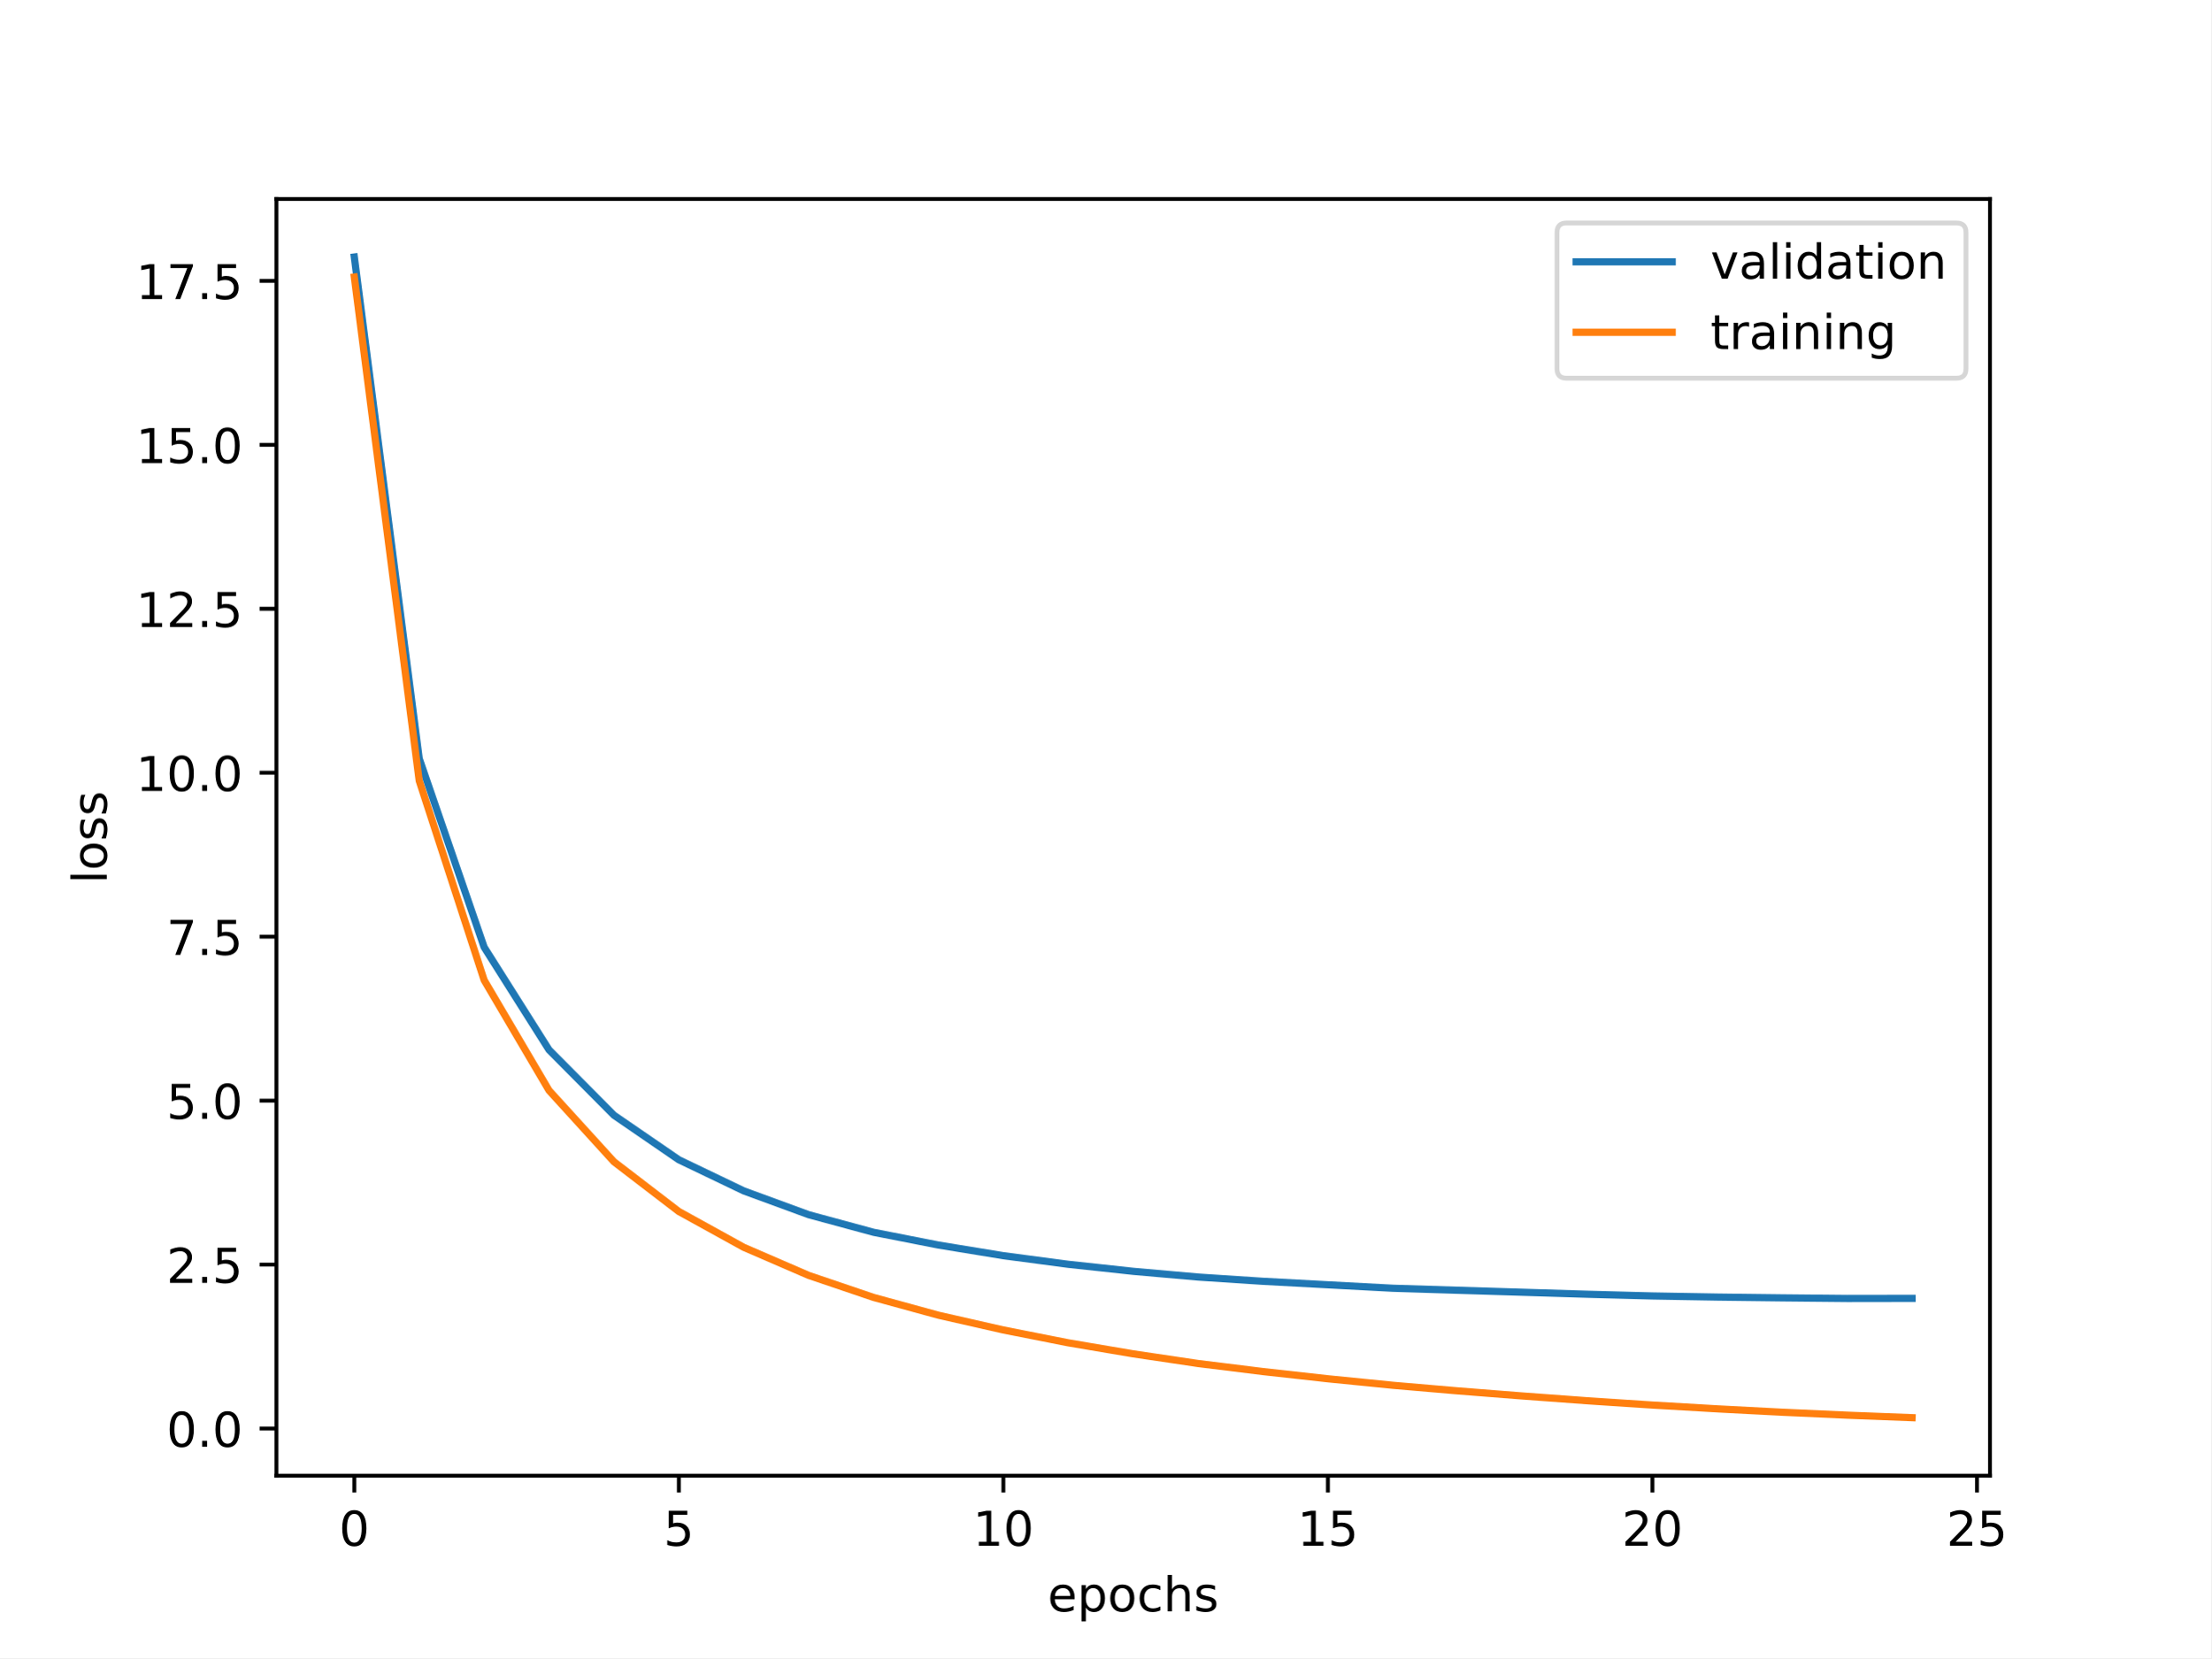
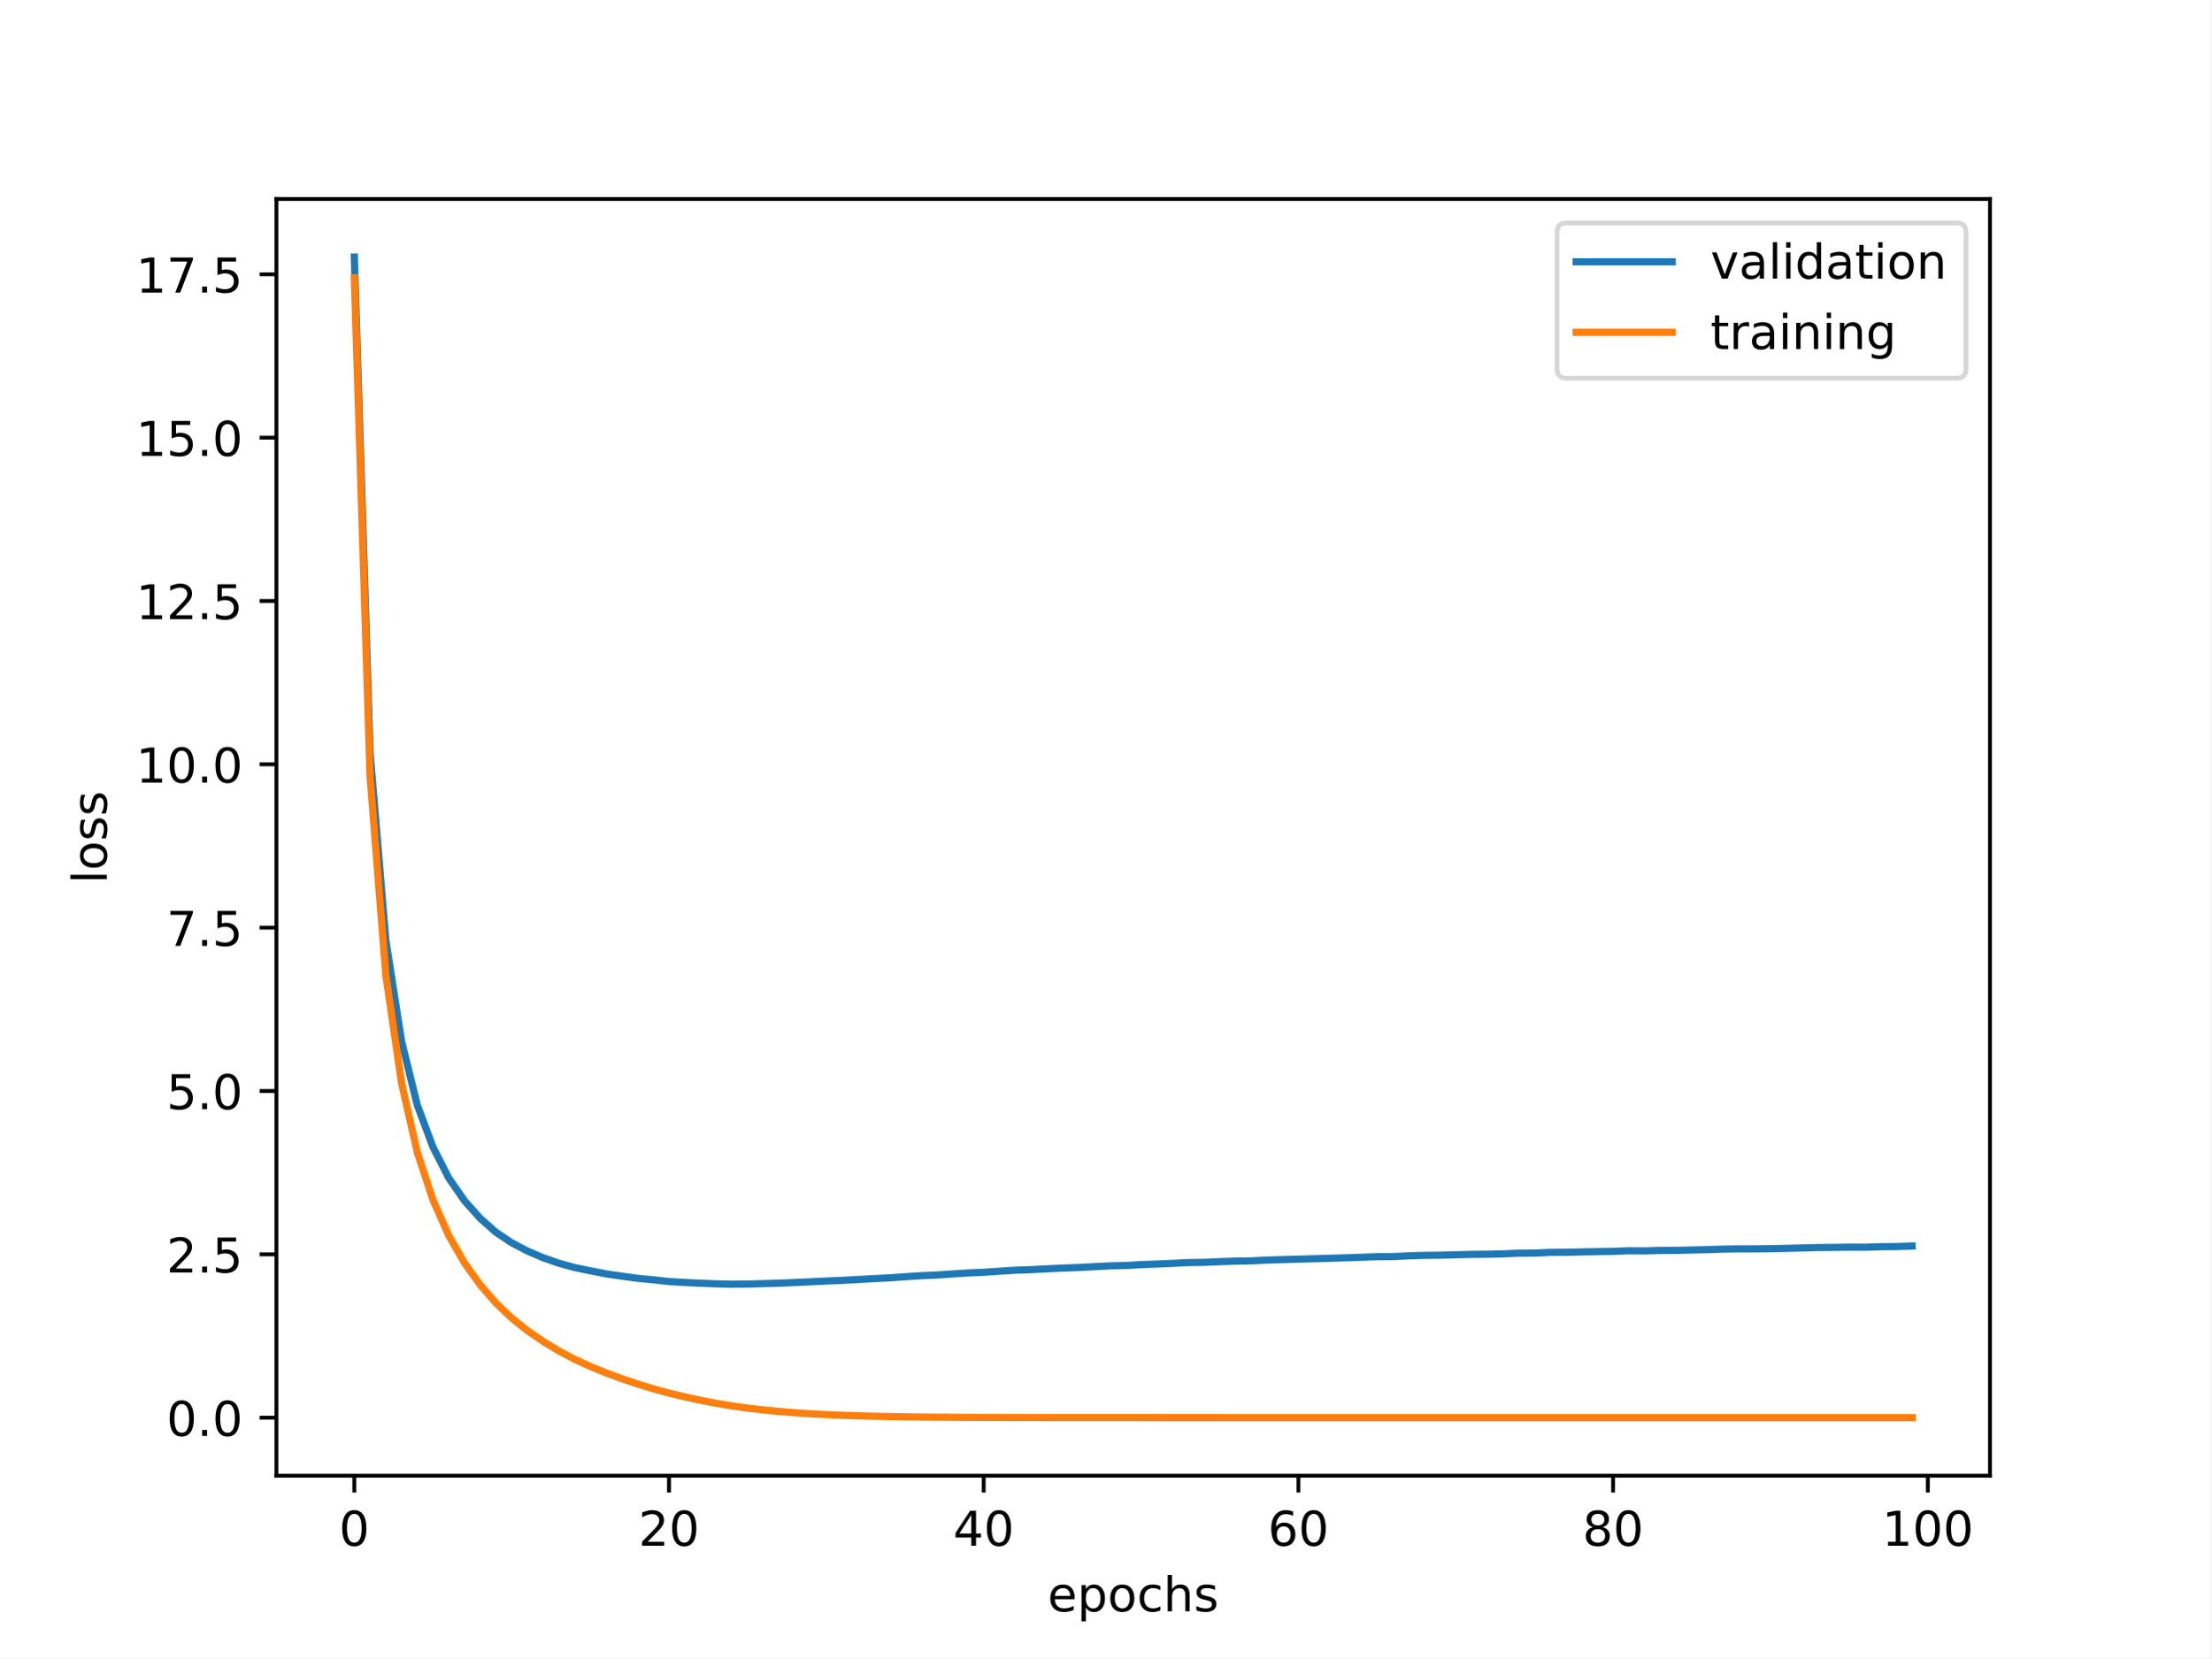
<svg xmlns="http://www.w3.org/2000/svg" xmlns:xlink="http://www.w3.org/1999/xlink" height="345.6pt" version="1.1" viewBox="0 0 460.8 345.6" width="460.8pt">
  <defs>
    <style type="text/css">
*{stroke-linecap:butt;stroke-linejoin:round;}
  </style>
  </defs>
  <g id="figure_1">
    <g id="patch_1">
      <path d="M 0 345.6  L 460.8 345.6  L 460.8 0  L 0 0  z " style="fill:#ffffff;" />
    </g>
    <g id="axes_1">
      <g id="patch_2">
        <path d="M 57.6 307.584  L 414.72 307.584  L 414.72 41.472  L 57.6 41.472  z " style="fill:#ffffff;" />
      </g>
      <g id="matplotlib.axis_1">
        <g id="xtick_1">
          <g id="line2d_1">
            <defs>
-               <path d="M 0 0  L 0 3.5  " id="m784c48d87c" style="stroke:#000000;stroke-width:0.8;" />
-             </defs>
-             <g>
-               <use style="stroke:#000000;stroke-width:0.8;" x="73.833" xlink:href="#m784c48d87c" y="307.584" />
+               <path d="M 0 0  L 0 3.5  " id="m3a39db0a97" style="stroke:#000000;stroke-width:0.8;" />
+             </defs>
+             <g>
+               <use style="stroke:#000000;stroke-width:0.8;" x="73.833" xlink:href="#m3a39db0a97" y="307.584" />
            </g>
          </g>
          <g id="text_1">
            <defs>
              <path d="M 31.781 66.406  Q 24.172 66.406 20.328 58.906  Q 16.5 51.422 16.5 36.375  Q 16.5 21.391 20.328 13.891  Q 24.172 6.391 31.781 6.391  Q 39.453 6.391 43.281 13.891  Q 47.125 21.391 47.125 36.375  Q 47.125 51.422 43.281 58.906  Q 39.453 66.406 31.781 66.406  z M 31.781 74.219  Q 44.047 74.219 50.516 64.516  Q 56.984 54.828 56.984 36.375  Q 56.984 17.969 50.516 8.266  Q 44.047 -1.422 31.781 -1.422  Q 19.531 -1.422 13.062 8.266  Q 6.594 17.969 6.594 36.375  Q 6.594 54.828 13.062 64.516  Q 19.531 74.219 31.781 74.219  z " id="DejaVuSans-48" />
            </defs>
            <g transform="translate(70.65148 322.1824)scale(0.1 -0.1)">
              <use xlink:href="#DejaVuSans-48" />
            </g>
          </g>
        </g>
        <g id="xtick_2">
          <g id="line2d_2">
            <g>
-               <use style="stroke:#000000;stroke-width:0.8;" x="141.469" xlink:href="#m784c48d87c" y="307.584" />
+               <use style="stroke:#000000;stroke-width:0.8;" x="139.42" xlink:href="#m3a39db0a97" y="307.584" />
            </g>
          </g>
          <g id="text_2">
            <defs>
-               <path d="M 10.797 72.906  L 49.516 72.906  L 49.516 64.594  L 19.828 64.594  L 19.828 46.734  Q 21.969 47.469 24.109 47.828  Q 26.266 48.188 28.422 48.188  Q 40.625 48.188 47.75 41.5  Q 54.891 34.812 54.891 23.391  Q 54.891 11.625 47.562 5.094  Q 40.234 -1.422 26.906 -1.422  Q 22.312 -1.422 17.547 -0.641  Q 12.797 0.141 7.719 1.703  L 7.719 11.625  Q 12.109 9.234 16.797 8.062  Q 21.484 6.891 26.703 6.891  Q 35.156 6.891 40.078 11.328  Q 45.016 15.766 45.016 23.391  Q 45.016 31 40.078 35.438  Q 35.156 39.891 26.703 39.891  Q 22.75 39.891 18.812 39.016  Q 14.891 38.141 10.797 36.281  z " id="DejaVuSans-53" />
-             </defs>
-             <g transform="translate(138.2878 322.1824)scale(0.1 -0.1)">
-               <use xlink:href="#DejaVuSans-53" />
+               <path d="M 19.188 8.297  L 53.609 8.297  L 53.609 0  L 7.328 0  L 7.328 8.297  Q 12.938 14.109 22.625 23.891  Q 32.328 33.688 34.812 36.531  Q 39.547 41.844 41.422 45.531  Q 43.312 49.219 43.312 52.781  Q 43.312 58.594 39.234 62.25  Q 35.156 65.922 28.609 65.922  Q 23.969 65.922 18.812 64.312  Q 13.672 62.703 7.812 59.422  L 7.812 69.391  Q 13.766 71.781 18.938 73  Q 24.125 74.219 28.422 74.219  Q 39.75 74.219 46.484 68.547  Q 53.219 62.891 53.219 53.422  Q 53.219 48.922 51.531 44.891  Q 49.859 40.875 45.406 35.406  Q 44.188 33.984 37.641 27.219  Q 31.109 20.453 19.188 8.297  z " id="DejaVuSans-50" />
+             </defs>
+             <g transform="translate(133.057 322.1824)scale(0.1 -0.1)">
+               <use xlink:href="#DejaVuSans-50" />
+               <use x="63.623" xlink:href="#DejaVuSans-48" />
            </g>
          </g>
        </g>
        <g id="xtick_3">
          <g id="line2d_3">
            <g>
-               <use style="stroke:#000000;stroke-width:0.8;" x="209.105" xlink:href="#m784c48d87c" y="307.584" />
+               <use style="stroke:#000000;stroke-width:0.8;" x="205.006" xlink:href="#m3a39db0a97" y="307.584" />
            </g>
          </g>
          <g id="text_3">
            <defs>
-               <path d="M 12.406 8.297  L 28.516 8.297  L 28.516 63.922  L 10.984 60.406  L 10.984 69.391  L 28.422 72.906  L 38.281 72.906  L 38.281 8.297  L 54.391 8.297  L 54.391 0  L 12.406 0  z " id="DejaVuSans-49" />
-             </defs>
-             <g transform="translate(202.743 322.1824)scale(0.1 -0.1)">
-               <use xlink:href="#DejaVuSans-49" />
+               <path d="M 37.797 64.312  L 12.891 25.391  L 37.797 25.391  z M 35.203 72.906  L 47.609 72.906  L 47.609 25.391  L 58.016 25.391  L 58.016 17.188  L 47.609 17.188  L 47.609 0  L 37.797 0  L 37.797 17.188  L 4.891 17.188  L 4.891 26.703  z " id="DejaVuSans-52" />
+             </defs>
+             <g transform="translate(198.6438 322.1824)scale(0.1 -0.1)">
+               <use xlink:href="#DejaVuSans-52" />
              <use x="63.623" xlink:href="#DejaVuSans-48" />
            </g>
          </g>
        </g>
        <g id="xtick_4">
          <g id="line2d_4">
            <g>
-               <use style="stroke:#000000;stroke-width:0.8;" x="276.742" xlink:href="#m784c48d87c" y="307.584" />
+               <use style="stroke:#000000;stroke-width:0.8;" x="270.593" xlink:href="#m3a39db0a97" y="307.584" />
            </g>
          </g>
          <g id="text_4">
-             <g transform="translate(270.3793 322.1824)scale(0.1 -0.1)">
-               <use xlink:href="#DejaVuSans-49" />
-               <use x="63.623" xlink:href="#DejaVuSans-53" />
+             <defs>
+               <path d="M 33.016 40.375  Q 26.375 40.375 22.484 35.828  Q 18.609 31.297 18.609 23.391  Q 18.609 15.531 22.484 10.953  Q 26.375 6.391 33.016 6.391  Q 39.656 6.391 43.531 10.953  Q 47.406 15.531 47.406 23.391  Q 47.406 31.297 43.531 35.828  Q 39.656 40.375 33.016 40.375  z M 52.594 71.297  L 52.594 62.312  Q 48.875 64.062 45.094 64.984  Q 41.312 65.922 37.594 65.922  Q 27.828 65.922 22.672 59.328  Q 17.531 52.734 16.797 39.406  Q 19.672 43.656 24.016 45.922  Q 28.375 48.188 33.594 48.188  Q 44.578 48.188 50.953 41.516  Q 57.328 34.859 57.328 23.391  Q 57.328 12.156 50.688 5.359  Q 44.047 -1.422 33.016 -1.422  Q 20.359 -1.422 13.672 8.266  Q 6.984 17.969 6.984 36.375  Q 6.984 53.656 15.188 63.938  Q 23.391 74.219 37.203 74.219  Q 40.922 74.219 44.703 73.484  Q 48.484 72.75 52.594 71.297  z " id="DejaVuSans-54" />
+             </defs>
+             <g transform="translate(264.2306 322.1824)scale(0.1 -0.1)">
+               <use xlink:href="#DejaVuSans-54" />
+               <use x="63.623" xlink:href="#DejaVuSans-48" />
            </g>
          </g>
        </g>
        <g id="xtick_5">
          <g id="line2d_5">
            <g>
-               <use style="stroke:#000000;stroke-width:0.8;" x="344.378" xlink:href="#m784c48d87c" y="307.584" />
+               <use style="stroke:#000000;stroke-width:0.8;" x="336.18" xlink:href="#m3a39db0a97" y="307.584" />
            </g>
          </g>
          <g id="text_5">
            <defs>
-               <path d="M 19.188 8.297  L 53.609 8.297  L 53.609 0  L 7.328 0  L 7.328 8.297  Q 12.938 14.109 22.625 23.891  Q 32.328 33.688 34.812 36.531  Q 39.547 41.844 41.422 45.531  Q 43.312 49.219 43.312 52.781  Q 43.312 58.594 39.234 62.25  Q 35.156 65.922 28.609 65.922  Q 23.969 65.922 18.812 64.312  Q 13.672 62.703 7.812 59.422  L 7.812 69.391  Q 13.766 71.781 18.938 73  Q 24.125 74.219 28.422 74.219  Q 39.75 74.219 46.484 68.547  Q 53.219 62.891 53.219 53.422  Q 53.219 48.922 51.531 44.891  Q 49.859 40.875 45.406 35.406  Q 44.188 33.984 37.641 27.219  Q 31.109 20.453 19.188 8.297  z " id="DejaVuSans-50" />
-             </defs>
-             <g transform="translate(338.0157 322.1824)scale(0.1 -0.1)">
-               <use xlink:href="#DejaVuSans-50" />
+               <path d="M 31.781 34.625  Q 24.75 34.625 20.719 30.859  Q 16.703 27.094 16.703 20.516  Q 16.703 13.922 20.719 10.156  Q 24.75 6.391 31.781 6.391  Q 38.812 6.391 42.859 10.172  Q 46.922 13.969 46.922 20.516  Q 46.922 27.094 42.891 30.859  Q 38.875 34.625 31.781 34.625  z M 21.922 38.812  Q 15.578 40.375 12.031 44.719  Q 8.5 49.078 8.5 55.328  Q 8.5 64.062 14.719 69.141  Q 20.953 74.219 31.781 74.219  Q 42.672 74.219 48.875 69.141  Q 55.078 64.062 55.078 55.328  Q 55.078 49.078 51.531 44.719  Q 48 40.375 41.703 38.812  Q 48.828 37.156 52.797 32.312  Q 56.781 27.484 56.781 20.516  Q 56.781 9.906 50.312 4.234  Q 43.844 -1.422 31.781 -1.422  Q 19.734 -1.422 13.25 4.234  Q 6.781 9.906 6.781 20.516  Q 6.781 27.484 10.781 32.312  Q 14.797 37.156 21.922 38.812  z M 18.312 54.391  Q 18.312 48.734 21.844 45.562  Q 25.391 42.391 31.781 42.391  Q 38.141 42.391 41.719 45.562  Q 45.312 48.734 45.312 54.391  Q 45.312 60.062 41.719 63.234  Q 38.141 66.406 31.781 66.406  Q 25.391 66.406 21.844 63.234  Q 18.312 60.062 18.312 54.391  z " id="DejaVuSans-56" />
+             </defs>
+             <g transform="translate(329.8173 322.1824)scale(0.1 -0.1)">
+               <use xlink:href="#DejaVuSans-56" />
              <use x="63.623" xlink:href="#DejaVuSans-48" />
            </g>
          </g>
        </g>
        <g id="xtick_6">
          <g id="line2d_6">
            <g>
-               <use style="stroke:#000000;stroke-width:0.8;" x="412.015" xlink:href="#m784c48d87c" y="307.584" />
+               <use style="stroke:#000000;stroke-width:0.8;" x="401.767" xlink:href="#m3a39db0a97" y="307.584" />
            </g>
          </g>
          <g id="text_6">
-             <g transform="translate(405.652 322.1824)scale(0.1 -0.1)">
-               <use xlink:href="#DejaVuSans-50" />
-               <use x="63.623" xlink:href="#DejaVuSans-53" />
+             <defs>
+               <path d="M 12.406 8.297  L 28.516 8.297  L 28.516 63.922  L 10.984 60.406  L 10.984 69.391  L 28.422 72.906  L 38.281 72.906  L 38.281 8.297  L 54.391 8.297  L 54.391 0  L 12.406 0  z " id="DejaVuSans-49" />
+             </defs>
+             <g transform="translate(392.2229 322.1824)scale(0.1 -0.1)">
+               <use xlink:href="#DejaVuSans-49" />
+               <use x="63.623" xlink:href="#DejaVuSans-48" />
+               <use x="127.246" xlink:href="#DejaVuSans-48" />
            </g>
          </g>
        </g>
        <g id="text_7">
          <defs>
            <path d="M 56.203 29.594  L 56.203 25.203  L 14.891 25.203  Q 15.484 15.922 20.484 11.062  Q 25.484 6.203 34.422 6.203  Q 39.594 6.203 44.453 7.469  Q 49.312 8.734 54.109 11.281  L 54.109 2.781  Q 49.266 0.734 44.188 -0.344  Q 39.109 -1.422 33.891 -1.422  Q 20.797 -1.422 13.156 6.188  Q 5.516 13.812 5.516 26.812  Q 5.516 40.234 12.766 48.109  Q 20.016 56 32.328 56  Q 43.359 56 49.781 48.891  Q 56.203 41.797 56.203 29.594  z M 47.219 32.234  Q 47.125 39.594 43.094 43.984  Q 39.062 48.391 32.422 48.391  Q 24.906 48.391 20.391 44.141  Q 15.875 39.891 15.188 32.172  z " id="DejaVuSans-101" />
            <path d="M 18.109 8.203  L 18.109 -20.797  L 9.078 -20.797  L 9.078 54.688  L 18.109 54.688  L 18.109 46.391  Q 20.953 51.266 25.266 53.625  Q 29.594 56 35.594 56  Q 45.562 56 51.781 48.094  Q 58.016 40.188 58.016 27.297  Q 58.016 14.406 51.781 6.484  Q 45.562 -1.422 35.594 -1.422  Q 29.594 -1.422 25.266 0.953  Q 20.953 3.328 18.109 8.203  z M 48.688 27.297  Q 48.688 37.203 44.609 42.844  Q 40.531 48.484 33.406 48.484  Q 26.266 48.484 22.188 42.844  Q 18.109 37.203 18.109 27.297  Q 18.109 17.391 22.188 11.75  Q 26.266 6.109 33.406 6.109  Q 40.531 6.109 44.609 11.75  Q 48.688 17.391 48.688 27.297  z " id="DejaVuSans-112" />
            <path d="M 30.609 48.391  Q 23.391 48.391 19.188 42.75  Q 14.984 37.109 14.984 27.297  Q 14.984 17.484 19.156 11.844  Q 23.344 6.203 30.609 6.203  Q 37.797 6.203 41.984 11.859  Q 46.188 17.531 46.188 27.297  Q 46.188 37.016 41.984 42.703  Q 37.797 48.391 30.609 48.391  z M 30.609 56  Q 42.328 56 49.016 48.375  Q 55.719 40.766 55.719 27.297  Q 55.719 13.875 49.016 6.219  Q 42.328 -1.422 30.609 -1.422  Q 18.844 -1.422 12.172 6.219  Q 5.516 13.875 5.516 27.297  Q 5.516 40.766 12.172 48.375  Q 18.844 56 30.609 56  z " id="DejaVuSans-111" />
            <path d="M 48.781 52.594  L 48.781 44.188  Q 44.969 46.297 41.141 47.344  Q 37.312 48.391 33.406 48.391  Q 24.656 48.391 19.812 42.844  Q 14.984 37.312 14.984 27.297  Q 14.984 17.281 19.812 11.734  Q 24.656 6.203 33.406 6.203  Q 37.312 6.203 41.141 7.25  Q 44.969 8.297 48.781 10.406  L 48.781 2.094  Q 45.016 0.344 40.984 -0.531  Q 36.969 -1.422 32.422 -1.422  Q 20.062 -1.422 12.781 6.344  Q 5.516 14.109 5.516 27.297  Q 5.516 40.672 12.859 48.328  Q 20.219 56 33.016 56  Q 37.156 56 41.109 55.141  Q 45.062 54.297 48.781 52.594  z " id="DejaVuSans-99" />
            <path d="M 54.891 33.016  L 54.891 0  L 45.906 0  L 45.906 32.719  Q 45.906 40.484 42.875 44.328  Q 39.844 48.188 33.797 48.188  Q 26.516 48.188 22.312 43.547  Q 18.109 38.922 18.109 30.906  L 18.109 0  L 9.078 0  L 9.078 75.984  L 18.109 75.984  L 18.109 46.188  Q 21.344 51.125 25.703 53.562  Q 30.078 56 35.797 56  Q 45.219 56 50.047 50.172  Q 54.891 44.344 54.891 33.016  z " id="DejaVuSans-104" />
            <path d="M 44.281 53.078  L 44.281 44.578  Q 40.484 46.531 36.375 47.5  Q 32.281 48.484 27.875 48.484  Q 21.188 48.484 17.844 46.438  Q 14.5 44.391 14.5 40.281  Q 14.5 37.156 16.891 35.375  Q 19.281 33.594 26.516 31.984  L 29.594 31.297  Q 39.156 29.25 43.188 25.516  Q 47.219 21.781 47.219 15.094  Q 47.219 7.469 41.188 3.016  Q 35.156 -1.422 24.609 -1.422  Q 20.219 -1.422 15.453 -0.562  Q 10.688 0.297 5.422 2  L 5.422 11.281  Q 10.406 8.688 15.234 7.391  Q 20.062 6.109 24.812 6.109  Q 31.156 6.109 34.562 8.281  Q 37.984 10.453 37.984 14.406  Q 37.984 18.062 35.516 20.016  Q 33.062 21.969 24.703 23.781  L 21.578 24.516  Q 13.234 26.266 9.516 29.906  Q 5.812 33.547 5.812 39.891  Q 5.812 47.609 11.281 51.797  Q 16.75 56 26.812 56  Q 31.781 56 36.172 55.266  Q 40.578 54.547 44.281 53.078  z " id="DejaVuSans-115" />
          </defs>
          <g transform="translate(218.3272 335.8606)scale(0.1 -0.1)">
            <use xlink:href="#DejaVuSans-101" />
            <use x="61.523" xlink:href="#DejaVuSans-112" />
            <use x="125" xlink:href="#DejaVuSans-111" />
            <use x="186.182" xlink:href="#DejaVuSans-99" />
            <use x="241.162" xlink:href="#DejaVuSans-104" />
            <use x="304.541" xlink:href="#DejaVuSans-115" />
          </g>
        </g>
      </g>
      <g id="matplotlib.axis_2">
        <g id="ytick_1">
          <g id="line2d_7">
            <defs>
-               <path d="M 0 0  L -3.5 0  " id="ma22d1c6173" style="stroke:#000000;stroke-width:0.8;" />
-             </defs>
-             <g>
-               <use style="stroke:#000000;stroke-width:0.8;" x="57.6" xlink:href="#ma22d1c6173" y="297.758" />
+               <path d="M 0 0  L -3.5 0  " id="m2fe23ef673" style="stroke:#000000;stroke-width:0.8;" />
+             </defs>
+             <g>
+               <use style="stroke:#000000;stroke-width:0.8;" x="57.6" xlink:href="#m2fe23ef673" y="295.489" />
            </g>
          </g>
          <g id="text_8">
            <defs>
              <path d="M 10.688 12.406  L 21 12.406  L 21 0  L 10.688 0  z " id="DejaVuSans-46" />
            </defs>
-             <g transform="translate(34.69687 301.5569)scale(0.1 -0.1)">
+             <g transform="translate(34.69687 299.2878)scale(0.1 -0.1)">
              <use xlink:href="#DejaVuSans-48" />
              <use x="63.623" xlink:href="#DejaVuSans-46" />
              <use x="95.41" xlink:href="#DejaVuSans-48" />
            </g>
          </g>
        </g>
        <g id="ytick_2">
          <g id="line2d_8">
            <g>
-               <use style="stroke:#000000;stroke-width:0.8;" x="57.6" xlink:href="#ma22d1c6173" y="263.583" />
+               <use style="stroke:#000000;stroke-width:0.8;" x="57.6" xlink:href="#m2fe23ef673" y="261.443" />
            </g>
          </g>
          <g id="text_9">
-             <g transform="translate(34.69687 267.3826)scale(0.1 -0.1)">
+             <defs>
+               <path d="M 10.797 72.906  L 49.516 72.906  L 49.516 64.594  L 19.828 64.594  L 19.828 46.734  Q 21.969 47.469 24.109 47.828  Q 26.266 48.188 28.422 48.188  Q 40.625 48.188 47.75 41.5  Q 54.891 34.812 54.891 23.391  Q 54.891 11.625 47.562 5.094  Q 40.234 -1.422 26.906 -1.422  Q 22.312 -1.422 17.547 -0.641  Q 12.797 0.141 7.719 1.703  L 7.719 11.625  Q 12.109 9.234 16.797 8.062  Q 21.484 6.891 26.703 6.891  Q 35.156 6.891 40.078 11.328  Q 45.016 15.766 45.016 23.391  Q 45.016 31 40.078 35.438  Q 35.156 39.891 26.703 39.891  Q 22.75 39.891 18.812 39.016  Q 14.891 38.141 10.797 36.281  z " id="DejaVuSans-53" />
+             </defs>
+             <g transform="translate(34.69687 265.2421)scale(0.1 -0.1)">
              <use xlink:href="#DejaVuSans-50" />
              <use x="63.623" xlink:href="#DejaVuSans-46" />
              <use x="95.41" xlink:href="#DejaVuSans-53" />
            </g>
          </g>
        </g>
        <g id="ytick_3">
          <g id="line2d_9">
            <g>
-               <use style="stroke:#000000;stroke-width:0.8;" x="57.6" xlink:href="#ma22d1c6173" y="229.409" />
+               <use style="stroke:#000000;stroke-width:0.8;" x="57.6" xlink:href="#m2fe23ef673" y="227.397" />
            </g>
          </g>
          <g id="text_10">
-             <g transform="translate(34.69687 233.2083)scale(0.1 -0.1)">
+             <g transform="translate(34.69687 231.1965)scale(0.1 -0.1)">
              <use xlink:href="#DejaVuSans-53" />
              <use x="63.623" xlink:href="#DejaVuSans-46" />
              <use x="95.41" xlink:href="#DejaVuSans-48" />
            </g>
          </g>
        </g>
        <g id="ytick_4">
          <g id="line2d_10">
            <g>
-               <use style="stroke:#000000;stroke-width:0.8;" x="57.6" xlink:href="#ma22d1c6173" y="195.235" />
+               <use style="stroke:#000000;stroke-width:0.8;" x="57.6" xlink:href="#m2fe23ef673" y="193.352" />
            </g>
          </g>
          <g id="text_11">
            <defs>
              <path d="M 8.203 72.906  L 55.078 72.906  L 55.078 68.703  L 28.609 0  L 18.312 0  L 43.219 64.594  L 8.203 64.594  z " id="DejaVuSans-55" />
            </defs>
-             <g transform="translate(34.69687 199.034)scale(0.1 -0.1)">
+             <g transform="translate(34.69687 197.1509)scale(0.1 -0.1)">
              <use xlink:href="#DejaVuSans-55" />
              <use x="63.623" xlink:href="#DejaVuSans-46" />
              <use x="95.41" xlink:href="#DejaVuSans-53" />
            </g>
          </g>
        </g>
        <g id="ytick_5">
          <g id="line2d_11">
            <g>
-               <use style="stroke:#000000;stroke-width:0.8;" x="57.6" xlink:href="#ma22d1c6173" y="161.06" />
+               <use style="stroke:#000000;stroke-width:0.8;" x="57.6" xlink:href="#m2fe23ef673" y="159.306" />
            </g>
          </g>
          <g id="text_12">
-             <g transform="translate(28.33438 164.8596)scale(0.1 -0.1)">
+             <g transform="translate(28.33438 163.1053)scale(0.1 -0.1)">
              <use xlink:href="#DejaVuSans-49" />
              <use x="63.623" xlink:href="#DejaVuSans-48" />
              <use x="127.246" xlink:href="#DejaVuSans-46" />
              <use x="159.033" xlink:href="#DejaVuSans-48" />
            </g>
          </g>
        </g>
        <g id="ytick_6">
          <g id="line2d_12">
            <g>
-               <use style="stroke:#000000;stroke-width:0.8;" x="57.6" xlink:href="#ma22d1c6173" y="126.886" />
+               <use style="stroke:#000000;stroke-width:0.8;" x="57.6" xlink:href="#m2fe23ef673" y="125.26" />
            </g>
          </g>
          <g id="text_13">
-             <g transform="translate(28.33438 130.6853)scale(0.1 -0.1)">
+             <g transform="translate(28.33438 129.0596)scale(0.1 -0.1)">
              <use xlink:href="#DejaVuSans-49" />
              <use x="63.623" xlink:href="#DejaVuSans-50" />
              <use x="127.246" xlink:href="#DejaVuSans-46" />
              <use x="159.033" xlink:href="#DejaVuSans-53" />
            </g>
          </g>
        </g>
        <g id="ytick_7">
          <g id="line2d_13">
            <g>
-               <use style="stroke:#000000;stroke-width:0.8;" x="57.6" xlink:href="#ma22d1c6173" y="92.712" />
+               <use style="stroke:#000000;stroke-width:0.8;" x="57.6" xlink:href="#m2fe23ef673" y="91.215" />
            </g>
          </g>
          <g id="text_14">
-             <g transform="translate(28.33438 96.51099)scale(0.1 -0.1)">
+             <g transform="translate(28.33438 95.01402)scale(0.1 -0.1)">
              <use xlink:href="#DejaVuSans-49" />
              <use x="63.623" xlink:href="#DejaVuSans-53" />
              <use x="127.246" xlink:href="#DejaVuSans-46" />
              <use x="159.033" xlink:href="#DejaVuSans-48" />
            </g>
          </g>
        </g>
        <g id="ytick_8">
          <g id="line2d_14">
            <g>
-               <use style="stroke:#000000;stroke-width:0.8;" x="57.6" xlink:href="#ma22d1c6173" y="58.537" />
+               <use style="stroke:#000000;stroke-width:0.8;" x="57.6" xlink:href="#m2fe23ef673" y="57.169" />
            </g>
          </g>
          <g id="text_15">
-             <g transform="translate(28.33438 62.33666)scale(0.1 -0.1)">
+             <g transform="translate(28.33438 60.96839)scale(0.1 -0.1)">
              <use xlink:href="#DejaVuSans-49" />
              <use x="63.623" xlink:href="#DejaVuSans-55" />
              <use x="127.246" xlink:href="#DejaVuSans-46" />
              <use x="159.033" xlink:href="#DejaVuSans-53" />
            </g>
          </g>
        </g>
        <g id="text_16">
          <defs>
            <path d="M 9.422 75.984  L 18.406 75.984  L 18.406 0  L 9.422 0  z " id="DejaVuSans-108" />
          </defs>
          <g transform="translate(22.25469 184.1858)rotate(-90)scale(0.1 -0.1)">
            <use xlink:href="#DejaVuSans-108" />
            <use x="27.783" xlink:href="#DejaVuSans-111" />
            <use x="88.965" xlink:href="#DejaVuSans-115" />
            <use x="141.064" xlink:href="#DejaVuSans-115" />
          </g>
        </g>
      </g>
      <g id="line2d_15">
-         <path clip-path="url(#p762a28695d)" d="M 73.833 53.568  L 87.36 158.112  L 100.887 197.412  L 114.415 218.82  L 127.942 232.447  L 141.469 241.734  L 154.996 248.22  L 168.524 253.182  L 182.051 256.849  L 195.578 259.51  L 209.105 261.727  L 222.633 263.52  L 236.16 264.984  L 249.687 266.18  L 263.215 267.065  L 276.742 267.793  L 290.269 268.511  L 303.796 268.932  L 317.324 269.349  L 330.851 269.76  L 344.378 270.119  L 357.905 270.354  L 371.433 270.519  L 384.96 270.65  L 398.487 270.63  " style="fill:none;stroke:#1f77b4;stroke-linecap:square;stroke-width:1.5;" />
+         <path clip-path="url(#p8cee75817b)" d="M 73.833 53.568  L 77.112 156.815  L 80.391 195.877  L 83.671 216.979  L 86.95 230.318  L 90.229 239.086  L 93.509 245.523  L 96.788 250.263  L 100.067 253.94  L 103.347 256.835  L 106.626 259.034  L 109.905 260.747  L 113.185 262.149  L 116.464 263.295  L 119.743 264.198  L 123.023 264.873  L 126.302 265.516  L 129.581 265.994  L 132.861 266.443  L 136.14 266.753  L 139.42 267.115  L 142.699 267.311  L 145.978 267.466  L 149.258 267.592  L 152.537 267.67  L 155.816 267.641  L 159.096 267.544  L 162.375 267.462  L 165.654 267.317  L 168.934 267.165  L 172.213 267.01  L 175.492 266.871  L 178.772 266.696  L 182.051 266.511  L 185.33 266.35  L 188.61 266.115  L 191.889 265.902  L 195.168 265.76  L 198.448 265.536  L 201.727 265.325  L 205.006 265.187  L 208.286 264.96  L 211.565 264.754  L 214.844 264.638  L 218.124 264.47  L 221.403 264.312  L 224.682 264.197  L 227.962 264.021  L 231.241 263.849  L 234.52 263.78  L 237.8 263.589  L 241.079 263.47  L 244.358 263.324  L 247.638 263.162  L 250.917 263.114  L 254.196 262.972  L 257.476 262.864  L 260.755 262.804  L 264.034 262.643  L 267.314 262.545  L 270.593 262.45  L 273.872 262.359  L 277.152 262.266  L 280.431 262.166  L 283.71 262.055  L 286.99 261.937  L 290.269 261.912  L 293.548 261.763  L 296.828 261.657  L 300.107 261.626  L 303.386 261.534  L 306.666 261.454  L 309.945 261.425  L 313.224 261.347  L 316.504 261.205  L 319.783 261.194  L 323.062 261.034  L 326.342 261.018  L 329.621 260.942  L 332.9 260.881  L 336.18 260.829  L 339.459 260.702  L 342.739 260.732  L 346.018 260.63  L 349.297 260.618  L 352.577 260.543  L 355.856 260.465  L 359.135 260.358  L 362.415 260.306  L 365.694 260.304  L 368.973 260.266  L 372.253 260.195  L 375.532 260.113  L 378.811 260.03  L 382.091 259.999  L 385.37 259.946  L 388.649 259.96  L 391.929 259.86  L 395.208 259.821  L 398.487 259.718  " style="fill:none;stroke:#1f77b4;stroke-linecap:square;stroke-width:1.5;" />
      </g>
      <g id="line2d_16">
-         <path clip-path="url(#p762a28695d)" d="M 73.833 57.733  L 87.36 162.725  L 100.887 204.28  L 114.415 227.283  L 127.942 242.146  L 141.469 252.518  L 154.996 259.982  L 168.524 265.836  L 182.051 270.427  L 195.578 274.134  L 209.105 277.213  L 222.633 279.889  L 236.16 282.185  L 249.687 284.2  L 263.215 285.878  L 276.742 287.382  L 290.269 288.737  L 303.796 289.905  L 317.324 290.972  L 330.851 291.967  L 344.378 292.862  L 357.905 293.65  L 371.433 294.357  L 384.96 294.97  L 398.487 295.488  " style="fill:none;stroke:#ff7f0e;stroke-linecap:square;stroke-width:1.5;" />
+         <path clip-path="url(#p8cee75817b)" d="M 73.833 57.916  L 77.112 161.872  L 80.391 203.187  L 83.671 225.73  L 86.95 240.173  L 90.229 250.12  L 93.509 257.515  L 96.788 263.233  L 100.067 267.803  L 103.347 271.595  L 106.626 274.716  L 109.905 277.345  L 113.185 279.592  L 116.464 281.578  L 119.743 283.313  L 123.023 284.814  L 126.302 286.156  L 129.581 287.359  L 132.861 288.467  L 136.14 289.46  L 139.42 290.365  L 142.699 291.151  L 145.978 291.865  L 149.258 292.49  L 152.537 293.038  L 155.816 293.5  L 159.096 293.873  L 162.375 294.191  L 165.654 294.462  L 168.934 294.675  L 172.213 294.848  L 175.492 294.989  L 178.772 295.1  L 182.051 295.189  L 185.33 295.257  L 188.61 295.309  L 191.889 295.353  L 195.168 295.384  L 198.448 295.408  L 201.727 295.428  L 205.006 295.442  L 208.286 295.454  L 211.565 295.461  L 214.844 295.467  L 218.124 295.472  L 221.403 295.475  L 224.682 295.477  L 227.962 295.479  L 231.241 295.48  L 234.52 295.481  L 237.8 295.482  L 241.079 295.483  L 244.358 295.483  L 247.638 295.484  L 250.917 295.484  L 254.196 295.484  L 257.476 295.485  L 260.755 295.485  L 264.034 295.485  L 267.314 295.485  L 270.593 295.486  L 273.872 295.486  L 277.152 295.486  L 280.431 295.486  L 283.71 295.486  L 286.99 295.486  L 290.269 295.487  L 293.548 295.487  L 296.828 295.487  L 300.107 295.487  L 303.386 295.487  L 306.666 295.487  L 309.945 295.487  L 313.224 295.487  L 316.504 295.487  L 319.783 295.487  L 323.062 295.487  L 326.342 295.487  L 329.621 295.487  L 332.9 295.487  L 336.18 295.487  L 339.459 295.488  L 342.739 295.488  L 346.018 295.488  L 349.297 295.488  L 352.577 295.488  L 355.856 295.488  L 359.135 295.488  L 362.415 295.488  L 365.694 295.488  L 368.973 295.488  L 372.253 295.488  L 375.532 295.488  L 378.811 295.488  L 382.091 295.488  L 385.37 295.488  L 388.649 295.488  L 391.929 295.488  L 395.208 295.488  L 398.487 295.488  " style="fill:none;stroke:#ff7f0e;stroke-linecap:square;stroke-width:1.5;" />
      </g>
      <g id="patch_3">
        <path d="M 57.6 307.584  L 57.6 41.472  " style="fill:none;stroke:#000000;stroke-linecap:square;stroke-linejoin:miter;stroke-width:0.8;" />
      </g>
      <g id="patch_4">
        <path d="M 414.72 307.584  L 414.72 41.472  " style="fill:none;stroke:#000000;stroke-linecap:square;stroke-linejoin:miter;stroke-width:0.8;" />
      </g>
      <g id="patch_5">
        <path d="M 57.6 307.584  L 414.72 307.584  " style="fill:none;stroke:#000000;stroke-linecap:square;stroke-linejoin:miter;stroke-width:0.8;" />
      </g>
      <g id="patch_6">
        <path d="M 57.6 41.472  L 414.72 41.472  " style="fill:none;stroke:#000000;stroke-linecap:square;stroke-linejoin:miter;stroke-width:0.8;" />
      </g>
      <g id="legend_1">
        <g id="patch_7">
          <path d="M 326.486 78.828  L 407.72 78.828  Q 409.72 78.828 409.72 76.828  L 409.72 48.472  Q 409.72 46.472 407.72 46.472  L 326.486 46.472  Q 324.486 46.472 324.486 48.472  L 324.486 76.828  Q 324.486 78.828 326.486 78.828  z " style="fill:#ffffff;opacity:0.8;stroke:#cccccc;stroke-linejoin:miter;" />
        </g>
        <g id="line2d_17">
          <path d="M 328.486 54.57  L 348.486 54.57  " style="fill:none;stroke:#1f77b4;stroke-linecap:square;stroke-width:1.5;" />
        </g>
        <g id="line2d_18" />
        <g id="text_17">
          <defs>
            <path d="M 2.984 54.688  L 12.5 54.688  L 29.594 8.797  L 46.688 54.688  L 56.203 54.688  L 35.688 0  L 23.484 0  z " id="DejaVuSans-118" />
            <path d="M 34.281 27.484  Q 23.391 27.484 19.188 25  Q 14.984 22.516 14.984 16.5  Q 14.984 11.719 18.141 8.906  Q 21.297 6.109 26.703 6.109  Q 34.188 6.109 38.703 11.406  Q 43.219 16.703 43.219 25.484  L 43.219 27.484  z M 52.203 31.203  L 52.203 0  L 43.219 0  L 43.219 8.297  Q 40.141 3.328 35.547 0.953  Q 30.953 -1.422 24.312 -1.422  Q 15.922 -1.422 10.953 3.297  Q 6 8.016 6 15.922  Q 6 25.141 12.172 29.828  Q 18.359 34.516 30.609 34.516  L 43.219 34.516  L 43.219 35.406  Q 43.219 41.609 39.141 45  Q 35.062 48.391 27.688 48.391  Q 23 48.391 18.547 47.266  Q 14.109 46.141 10.016 43.891  L 10.016 52.203  Q 14.938 54.109 19.578 55.047  Q 24.219 56 28.609 56  Q 40.484 56 46.344 49.844  Q 52.203 43.703 52.203 31.203  z " id="DejaVuSans-97" />
            <path d="M 9.422 54.688  L 18.406 54.688  L 18.406 0  L 9.422 0  z M 9.422 75.984  L 18.406 75.984  L 18.406 64.594  L 9.422 64.594  z " id="DejaVuSans-105" />
            <path d="M 45.406 46.391  L 45.406 75.984  L 54.391 75.984  L 54.391 0  L 45.406 0  L 45.406 8.203  Q 42.578 3.328 38.25 0.953  Q 33.938 -1.422 27.875 -1.422  Q 17.969 -1.422 11.734 6.484  Q 5.516 14.406 5.516 27.297  Q 5.516 40.188 11.734 48.094  Q 17.969 56 27.875 56  Q 33.938 56 38.25 53.625  Q 42.578 51.266 45.406 46.391  z M 14.797 27.297  Q 14.797 17.391 18.875 11.75  Q 22.953 6.109 30.078 6.109  Q 37.203 6.109 41.297 11.75  Q 45.406 17.391 45.406 27.297  Q 45.406 37.203 41.297 42.844  Q 37.203 48.484 30.078 48.484  Q 22.953 48.484 18.875 42.844  Q 14.797 37.203 14.797 27.297  z " id="DejaVuSans-100" />
            <path d="M 18.312 70.219  L 18.312 54.688  L 36.812 54.688  L 36.812 47.703  L 18.312 47.703  L 18.312 18.016  Q 18.312 11.328 20.141 9.422  Q 21.969 7.516 27.594 7.516  L 36.812 7.516  L 36.812 0  L 27.594 0  Q 17.188 0 13.234 3.875  Q 9.281 7.766 9.281 18.016  L 9.281 47.703  L 2.688 47.703  L 2.688 54.688  L 9.281 54.688  L 9.281 70.219  z " id="DejaVuSans-116" />
            <path d="M 54.891 33.016  L 54.891 0  L 45.906 0  L 45.906 32.719  Q 45.906 40.484 42.875 44.328  Q 39.844 48.188 33.797 48.188  Q 26.516 48.188 22.312 43.547  Q 18.109 38.922 18.109 30.906  L 18.109 0  L 9.078 0  L 9.078 54.688  L 18.109 54.688  L 18.109 46.188  Q 21.344 51.125 25.703 53.562  Q 30.078 56 35.797 56  Q 45.219 56 50.047 50.172  Q 54.891 44.344 54.891 33.016  z " id="DejaVuSans-110" />
          </defs>
          <g transform="translate(356.4856 58.07044)scale(0.1 -0.1)">
            <use xlink:href="#DejaVuSans-118" />
            <use x="59.18" xlink:href="#DejaVuSans-97" />
            <use x="120.459" xlink:href="#DejaVuSans-108" />
            <use x="148.242" xlink:href="#DejaVuSans-105" />
            <use x="176.025" xlink:href="#DejaVuSans-100" />
            <use x="239.502" xlink:href="#DejaVuSans-97" />
            <use x="300.781" xlink:href="#DejaVuSans-116" />
            <use x="339.99" xlink:href="#DejaVuSans-105" />
            <use x="367.773" xlink:href="#DejaVuSans-111" />
            <use x="428.955" xlink:href="#DejaVuSans-110" />
          </g>
        </g>
        <g id="line2d_19">
          <path d="M 328.486 69.249  L 348.486 69.249  " style="fill:none;stroke:#ff7f0e;stroke-linecap:square;stroke-width:1.5;" />
        </g>
        <g id="line2d_20" />
        <g id="text_18">
          <defs>
            <path d="M 41.109 46.297  Q 39.594 47.172 37.812 47.578  Q 36.031 48 33.891 48  Q 26.266 48 22.188 43.047  Q 18.109 38.094 18.109 28.812  L 18.109 0  L 9.078 0  L 9.078 54.688  L 18.109 54.688  L 18.109 46.188  Q 20.953 51.172 25.484 53.578  Q 30.031 56 36.531 56  Q 37.453 56 38.578 55.875  Q 39.703 55.766 41.062 55.516  z " id="DejaVuSans-114" />
            <path d="M 45.406 27.984  Q 45.406 37.75 41.375 43.109  Q 37.359 48.484 30.078 48.484  Q 22.859 48.484 18.828 43.109  Q 14.797 37.75 14.797 27.984  Q 14.797 18.266 18.828 12.891  Q 22.859 7.516 30.078 7.516  Q 37.359 7.516 41.375 12.891  Q 45.406 18.266 45.406 27.984  z M 54.391 6.781  Q 54.391 -7.172 48.188 -13.984  Q 42 -20.797 29.203 -20.797  Q 24.469 -20.797 20.266 -20.094  Q 16.062 -19.391 12.109 -17.922  L 12.109 -9.188  Q 16.062 -11.328 19.922 -12.344  Q 23.781 -13.375 27.781 -13.375  Q 36.625 -13.375 41.016 -8.766  Q 45.406 -4.156 45.406 5.172  L 45.406 9.625  Q 42.625 4.781 38.281 2.391  Q 33.938 0 27.875 0  Q 17.828 0 11.672 7.656  Q 5.516 15.328 5.516 27.984  Q 5.516 40.672 11.672 48.328  Q 17.828 56 27.875 56  Q 33.938 56 38.281 53.609  Q 42.625 51.219 45.406 46.391  L 45.406 54.688  L 54.391 54.688  z " id="DejaVuSans-103" />
          </defs>
          <g transform="translate(356.4856 72.74856)scale(0.1 -0.1)">
            <use xlink:href="#DejaVuSans-116" />
            <use x="39.209" xlink:href="#DejaVuSans-114" />
            <use x="80.322" xlink:href="#DejaVuSans-97" />
            <use x="141.602" xlink:href="#DejaVuSans-105" />
            <use x="169.385" xlink:href="#DejaVuSans-110" />
            <use x="232.764" xlink:href="#DejaVuSans-105" />
            <use x="260.547" xlink:href="#DejaVuSans-110" />
            <use x="323.926" xlink:href="#DejaVuSans-103" />
          </g>
        </g>
      </g>
    </g>
  </g>
  <defs>
-     <clipPath id="p762a28695d">
+     <clipPath id="p8cee75817b">
      <rect height="266.112" width="357.12" x="57.6" y="41.472" />
    </clipPath>
  </defs>
</svg>
